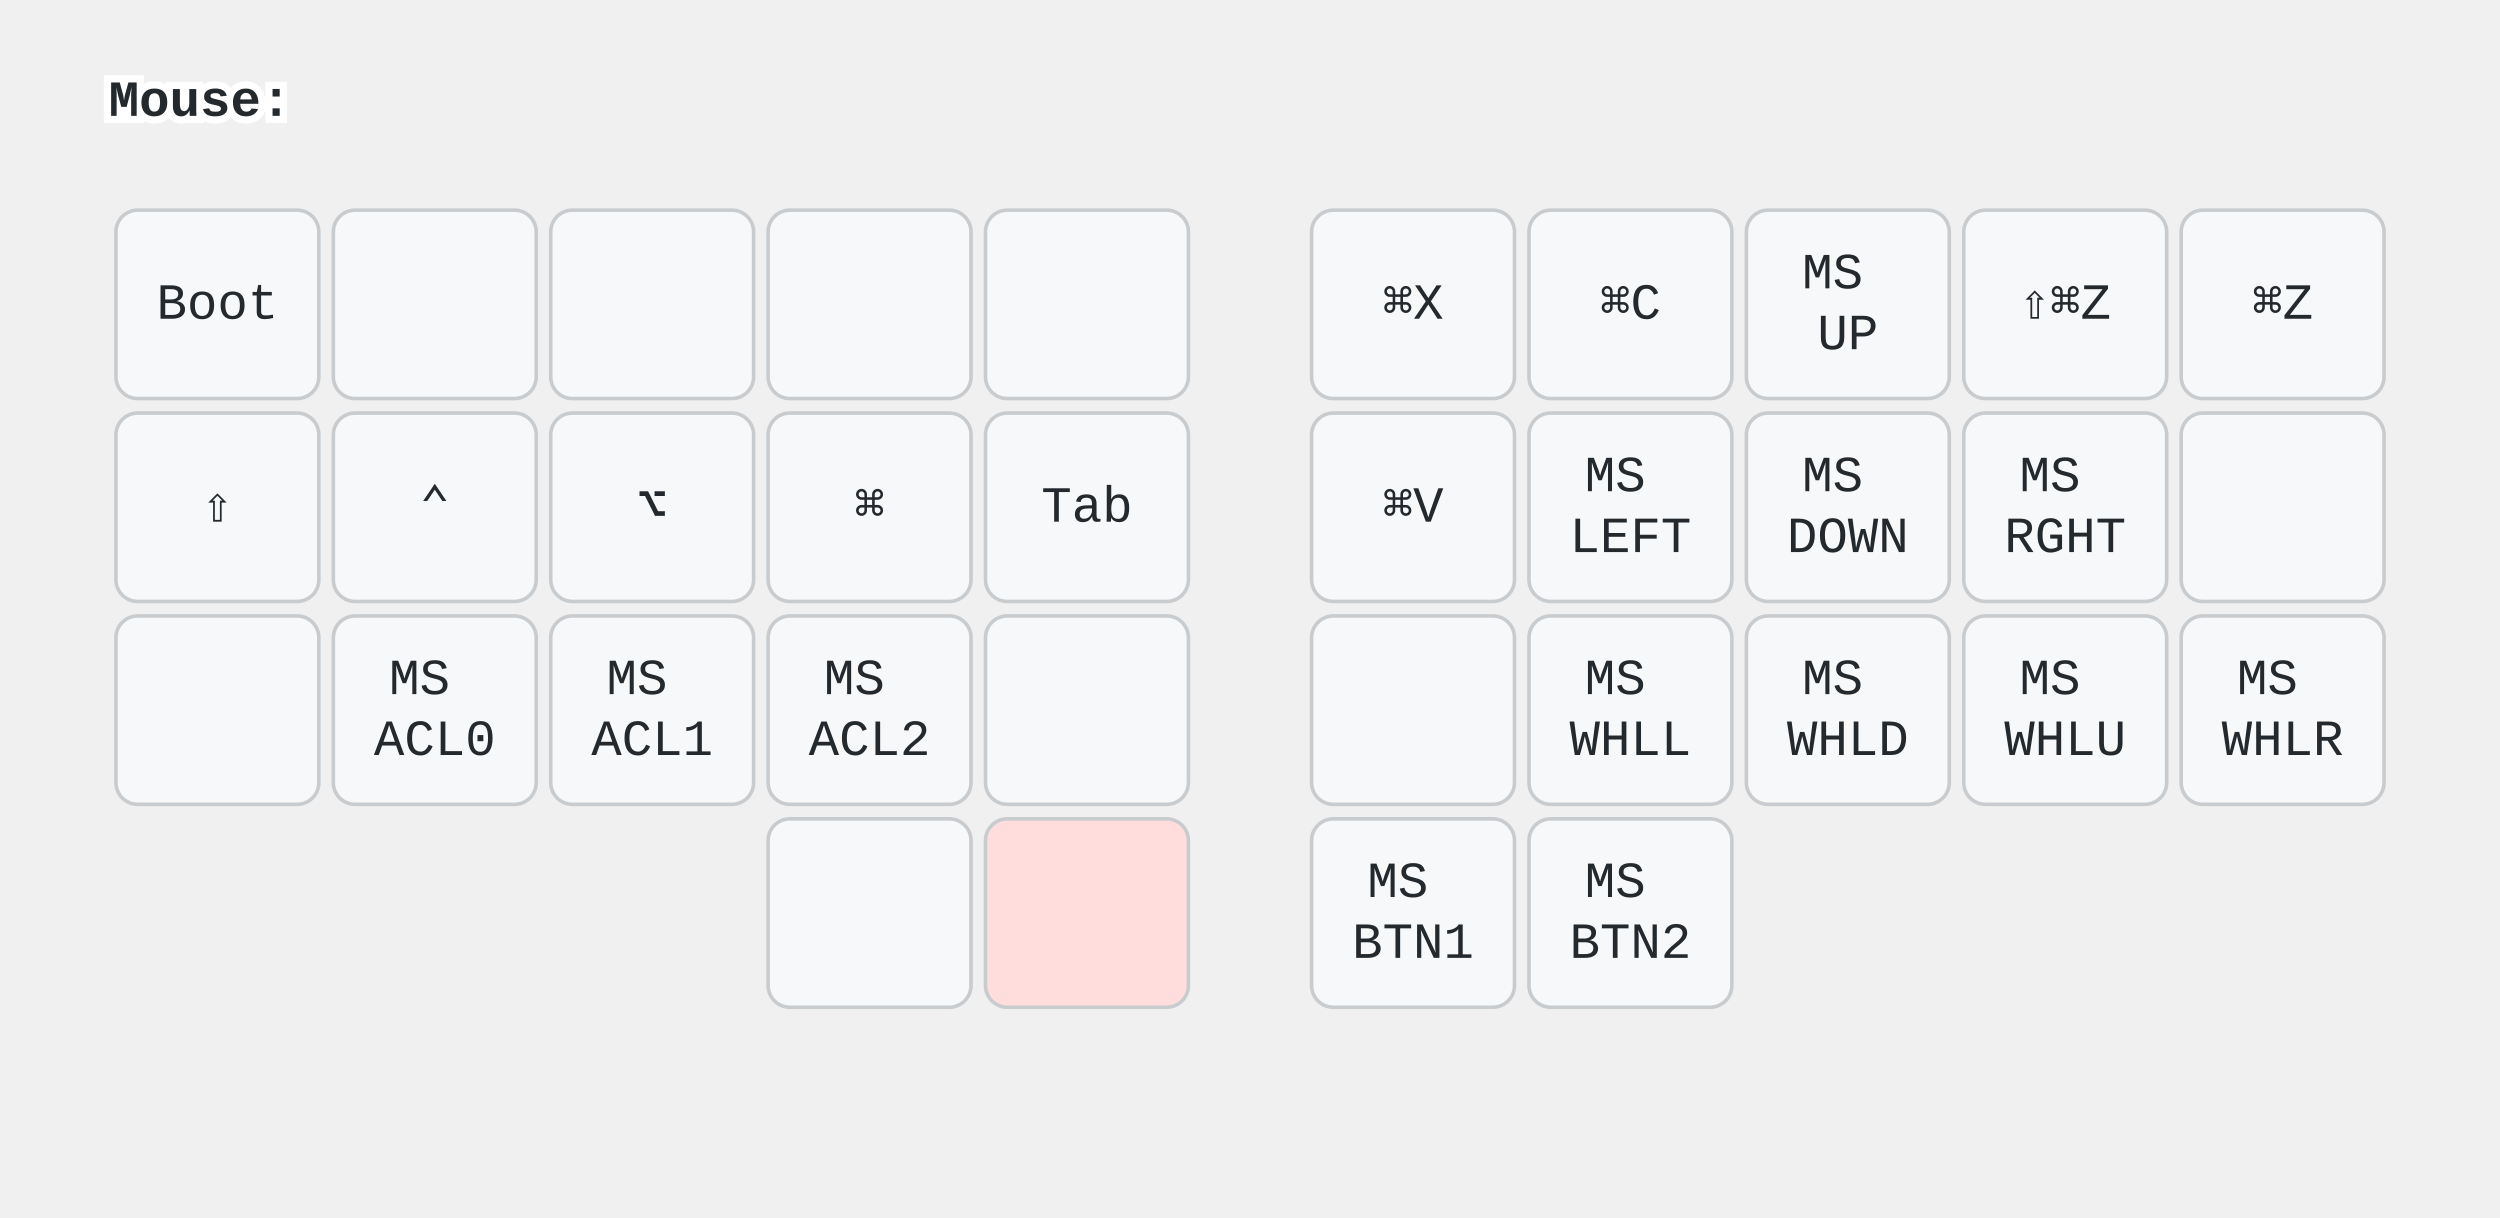
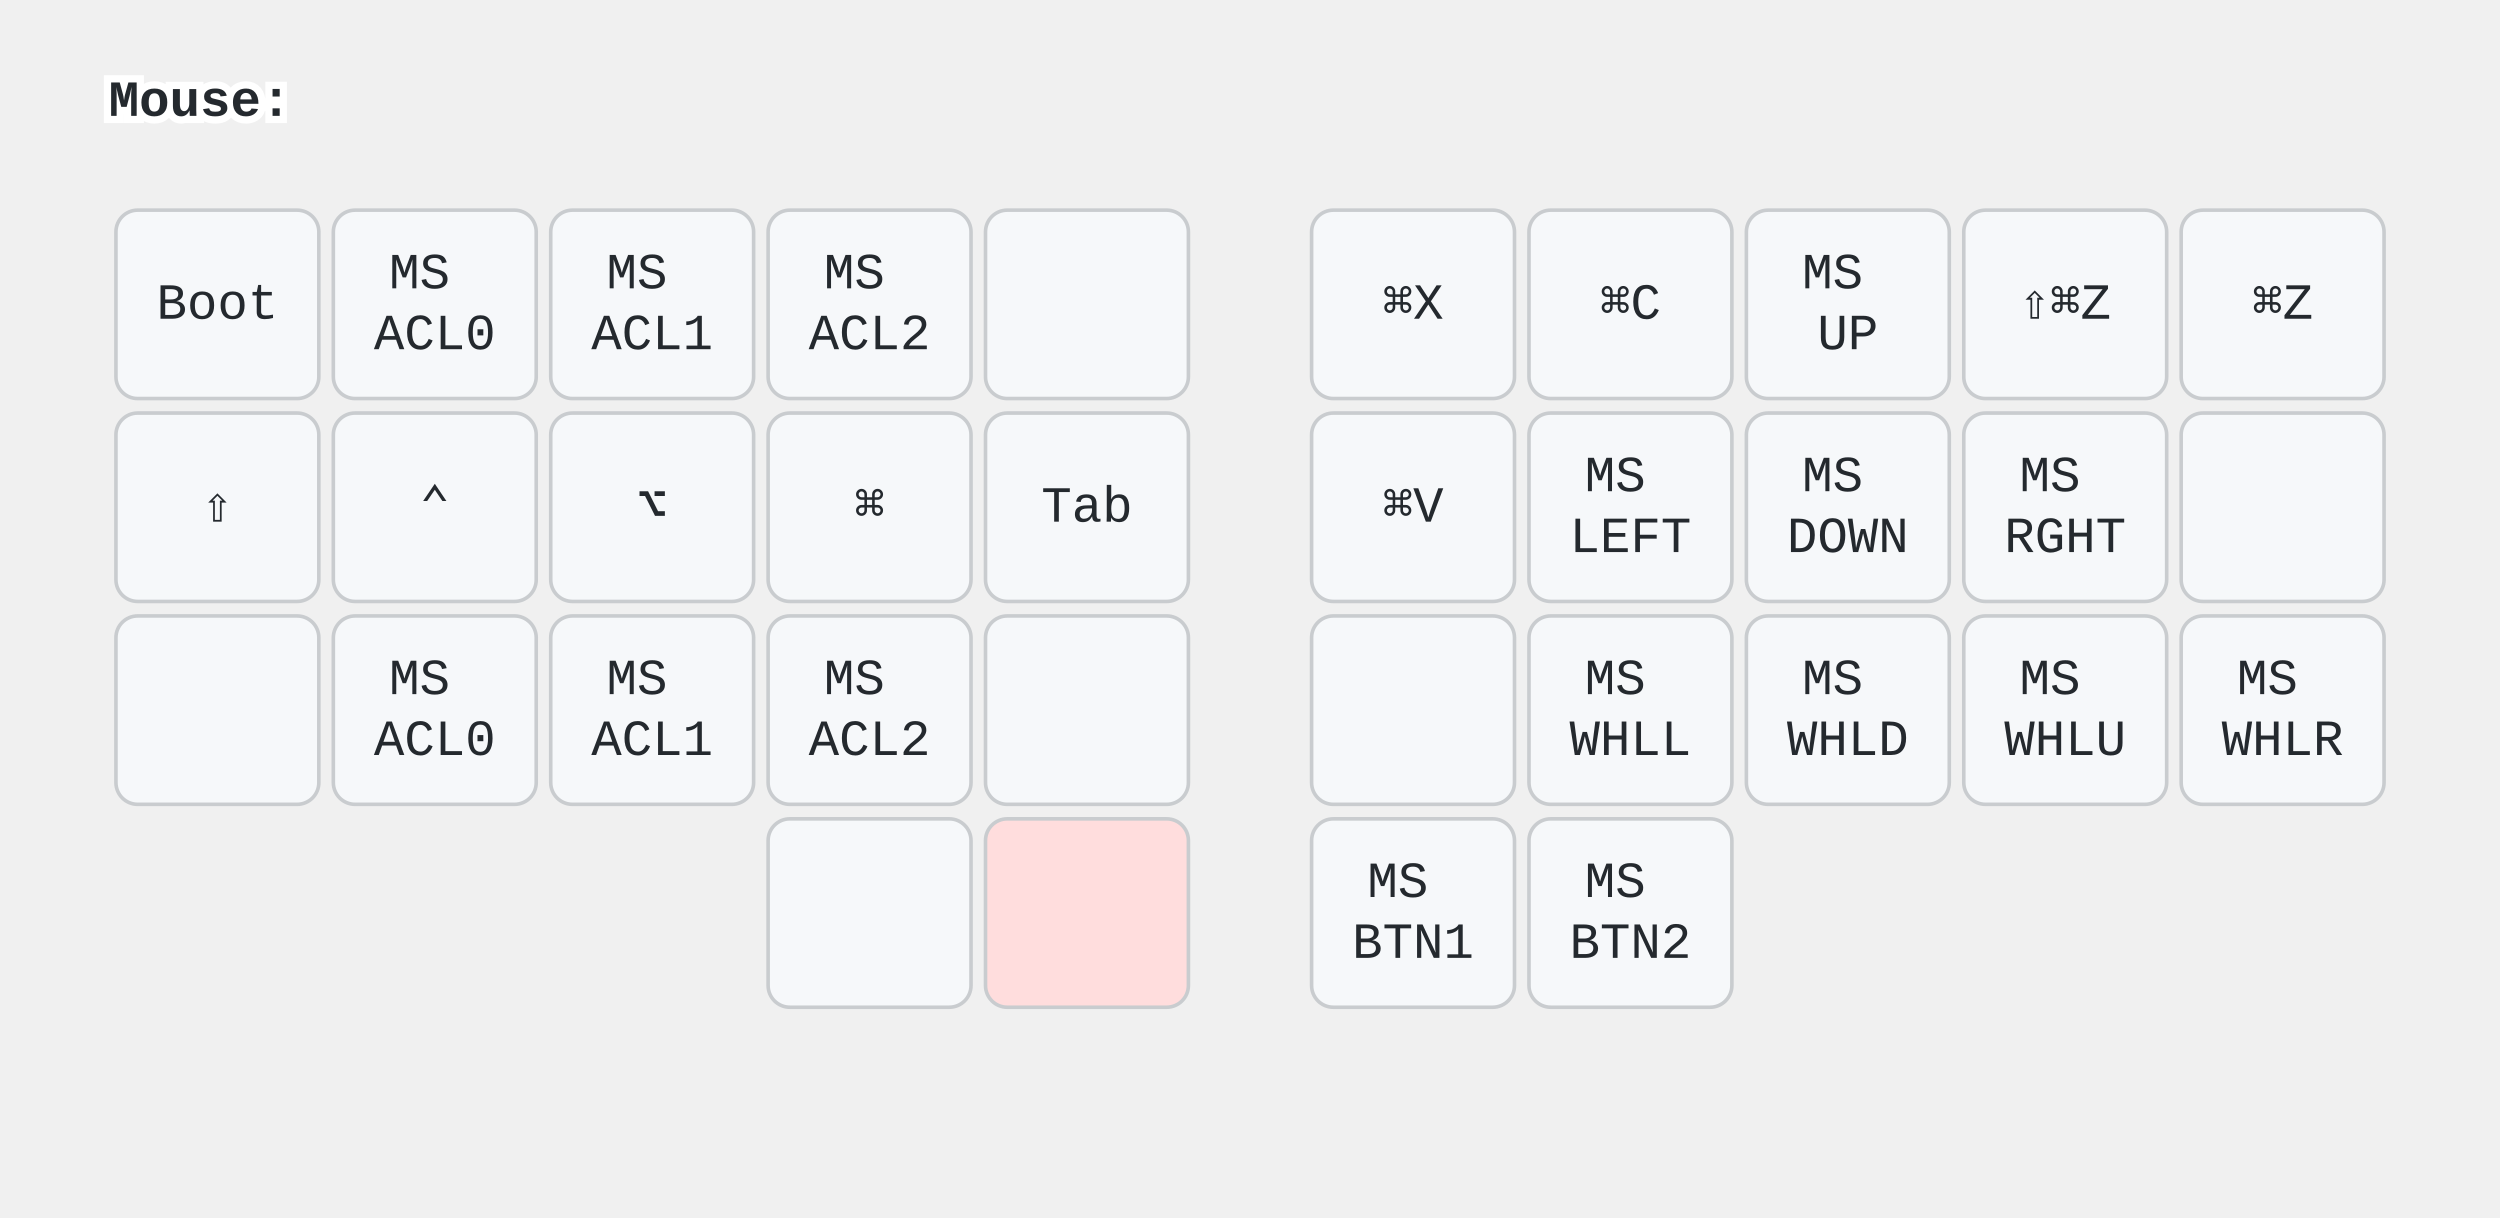
<svg xmlns="http://www.w3.org/2000/svg" width="690" height="336" viewBox="0 0 690 336" class="keymap">
  <style>/* inherit to force styles through use tags */
svg path {
    fill: inherit;
}

/* font and background color specifications */
svg.keymap {
    font-family: SFMono-Regular,Consolas,Liberation Mono,Menlo,monospace;
    font-size: 14px;
    font-kerning: normal;
    text-rendering: optimizeLegibility;
    fill: #24292e;
}

/* default key styling */
rect.key {
    fill: #f6f8fa;
}

rect.key, rect.combo {
    stroke: #c9cccf;
    stroke-width: 1;
}

/* default key side styling, only used is draw_key_sides is set */
rect.side {
    filter: brightness(90%);
}

/* color accent for combo boxes */
rect.combo, rect.combo-separate {
    fill: #cdf;
}

/* color accent for held keys */
rect.held, rect.combo.held {
    fill: #fdd;
}

/* color accent for ghost (optional) keys */
rect.ghost, rect.combo.ghost {
    stroke-dasharray: 4, 4;
    stroke-width: 2;
}

text {
    text-anchor: middle;
    dominant-baseline: middle;
}

/* styling for layer labels */
text.label {
    font-weight: bold;
    text-anchor: start;
    stroke: white;
    stroke-width: 4;
    paint-order: stroke;
}

/* styling for optional footer */
text.footer {
    text-anchor: end;
    dominant-baseline: auto;
    stroke: white;
    stroke-width: 4;
    paint-order: stroke;
}

/* styling for combo tap, and key non-tap label text */
text.combo, text.hold, text.shifted, text.left, text.right, text.tl, text.tr, text.bl, text.br {
    font-size: 11px;
}

text.hold, text.bl, text.br {
    text-anchor: middle;
    dominant-baseline: auto;
}

text.shifted, text.tl, text.tr {
    text-anchor: middle;
    dominant-baseline: hanging;
}

text.left, text.tl, text.bl {
    text-anchor: start;
}

text.right, text.tr, text.br {
    text-anchor: end;
}

text.layer-activator {
    text-decoration: underline;
}

/* styling for hold/shifted label text in combo box */
text.combo.hold, text.combo.shifted, text.combo.left, text.combo.right {
    font-size: 8px;
}

/* lighter symbol for transparent keys */
text.trans {
    fill: #7b7e81;
}

/* styling for combo dendrons */
path.combo {
    stroke-width: 1;
    stroke: gray;
    fill: none;
}

/* Start Tabler Icons Cleanup */
/* cannot use height/width with glyphs */
.icon-tabler &gt; path {
    fill: inherit;
    stroke: inherit;
    stroke-width: 2;
}
/* hide tabler's default box */
.icon-tabler &gt; path[stroke="none"][fill="none"] {
    visibility: hidden;
}
/* End Tabler Icons Cleanup */
</style>
  <g transform="translate(30, 0)" class="layer-Mouse">
    <text x="0" y="28" class="label" id="Mouse">Mouse:</text>
    <g transform="translate(0, 56)">
      <g transform="translate(30, 28)" class="key keypos-0">
        <rect rx="6" ry="6" x="-28" y="-26" width="56" height="52" class="key" />
        <text x="0" y="0" class="key tap">Boot</text>
      </g>
      <g transform="translate(90, 28)" class="key keypos-1">
        <rect rx="6" ry="6" x="-28" y="-26" width="56" height="52" class="key" />
+         <text x="0" y="0" class="key tap">
+           <tspan x="0" dy="-0.6em">MS</tspan>
+           <tspan x="0" dy="1.2em">ACL0</tspan>
+         </text>
      </g>
      <g transform="translate(150, 28)" class="key keypos-2">
        <rect rx="6" ry="6" x="-28" y="-26" width="56" height="52" class="key" />
+         <text x="0" y="0" class="key tap">
+           <tspan x="0" dy="-0.6em">MS</tspan>
+           <tspan x="0" dy="1.2em">ACL1</tspan>
+         </text>
      </g>
      <g transform="translate(210, 28)" class="key keypos-3">
        <rect rx="6" ry="6" x="-28" y="-26" width="56" height="52" class="key" />
+         <text x="0" y="0" class="key tap">
+           <tspan x="0" dy="-0.6em">MS</tspan>
+           <tspan x="0" dy="1.2em">ACL2</tspan>
+         </text>
      </g>
      <g transform="translate(270, 28)" class="key keypos-4">
        <rect rx="6" ry="6" x="-28" y="-26" width="56" height="52" class="key" />
      </g>
      <g transform="translate(360, 28)" class="key keypos-5">
        <rect rx="6" ry="6" x="-28" y="-26" width="56" height="52" class="key" />
        <text x="0" y="0" class="key tap">⌘X</text>
      </g>
      <g transform="translate(420, 28)" class="key keypos-6">
        <rect rx="6" ry="6" x="-28" y="-26" width="56" height="52" class="key" />
        <text x="0" y="0" class="key tap">⌘C</text>
      </g>
      <g transform="translate(480, 28)" class="key keypos-7">
        <rect rx="6" ry="6" x="-28" y="-26" width="56" height="52" class="key" />
        <text x="0" y="0" class="key tap">
          <tspan x="0" dy="-0.6em">MS</tspan>
          <tspan x="0" dy="1.2em">UP</tspan>
        </text>
      </g>
      <g transform="translate(540, 28)" class="key keypos-8">
        <rect rx="6" ry="6" x="-28" y="-26" width="56" height="52" class="key" />
        <text x="0" y="0" class="key tap">⇧⌘Z</text>
      </g>
      <g transform="translate(600, 28)" class="key keypos-9">
        <rect rx="6" ry="6" x="-28" y="-26" width="56" height="52" class="key" />
        <text x="0" y="0" class="key tap">⌘Z</text>
      </g>
      <g transform="translate(30, 84)" class="key keypos-10">
        <rect rx="6" ry="6" x="-28" y="-26" width="56" height="52" class="key" />
        <text x="0" y="0" class="key tap">⇧</text>
      </g>
      <g transform="translate(90, 84)" class="key keypos-11">
        <rect rx="6" ry="6" x="-28" y="-26" width="56" height="52" class="key" />
        <text x="0" y="0" class="key tap">⌃</text>
      </g>
      <g transform="translate(150, 84)" class="key keypos-12">
        <rect rx="6" ry="6" x="-28" y="-26" width="56" height="52" class="key" />
        <text x="0" y="0" class="key tap">⌥</text>
      </g>
      <g transform="translate(210, 84)" class="key keypos-13">
        <rect rx="6" ry="6" x="-28" y="-26" width="56" height="52" class="key" />
        <text x="0" y="0" class="key tap">⌘</text>
      </g>
      <g transform="translate(270, 84)" class="key keypos-14">
        <rect rx="6" ry="6" x="-28" y="-26" width="56" height="52" class="key" />
        <text x="0" y="0" class="key tap">Tab</text>
      </g>
      <g transform="translate(360, 84)" class="key keypos-15">
        <rect rx="6" ry="6" x="-28" y="-26" width="56" height="52" class="key" />
        <text x="0" y="0" class="key tap">⌘V</text>
      </g>
      <g transform="translate(420, 84)" class="key keypos-16">
        <rect rx="6" ry="6" x="-28" y="-26" width="56" height="52" class="key" />
        <text x="0" y="0" class="key tap">
          <tspan x="0" dy="-0.6em">MS</tspan>
          <tspan x="0" dy="1.2em">LEFT</tspan>
        </text>
      </g>
      <g transform="translate(480, 84)" class="key keypos-17">
        <rect rx="6" ry="6" x="-28" y="-26" width="56" height="52" class="key" />
        <text x="0" y="0" class="key tap">
          <tspan x="0" dy="-0.6em">MS</tspan>
          <tspan x="0" dy="1.2em">DOWN</tspan>
        </text>
      </g>
      <g transform="translate(540, 84)" class="key keypos-18">
        <rect rx="6" ry="6" x="-28" y="-26" width="56" height="52" class="key" />
        <text x="0" y="0" class="key tap">
          <tspan x="0" dy="-0.6em">MS</tspan>
          <tspan x="0" dy="1.2em">RGHT</tspan>
        </text>
      </g>
      <g transform="translate(600, 84)" class="key keypos-19">
        <rect rx="6" ry="6" x="-28" y="-26" width="56" height="52" class="key" />
      </g>
      <g transform="translate(30, 140)" class="key keypos-20">
        <rect rx="6" ry="6" x="-28" y="-26" width="56" height="52" class="key" />
      </g>
      <g transform="translate(90, 140)" class="key keypos-21">
        <rect rx="6" ry="6" x="-28" y="-26" width="56" height="52" class="key" />
        <text x="0" y="0" class="key tap">
          <tspan x="0" dy="-0.6em">MS</tspan>
          <tspan x="0" dy="1.2em">ACL0</tspan>
        </text>
      </g>
      <g transform="translate(150, 140)" class="key keypos-22">
        <rect rx="6" ry="6" x="-28" y="-26" width="56" height="52" class="key" />
        <text x="0" y="0" class="key tap">
          <tspan x="0" dy="-0.6em">MS</tspan>
          <tspan x="0" dy="1.2em">ACL1</tspan>
        </text>
      </g>
      <g transform="translate(210, 140)" class="key keypos-23">
        <rect rx="6" ry="6" x="-28" y="-26" width="56" height="52" class="key" />
        <text x="0" y="0" class="key tap">
          <tspan x="0" dy="-0.6em">MS</tspan>
          <tspan x="0" dy="1.2em">ACL2</tspan>
        </text>
      </g>
      <g transform="translate(270, 140)" class="key keypos-24">
        <rect rx="6" ry="6" x="-28" y="-26" width="56" height="52" class="key" />
      </g>
      <g transform="translate(360, 140)" class="key keypos-25">
        <rect rx="6" ry="6" x="-28" y="-26" width="56" height="52" class="key" />
      </g>
      <g transform="translate(420, 140)" class="key keypos-26">
        <rect rx="6" ry="6" x="-28" y="-26" width="56" height="52" class="key" />
        <text x="0" y="0" class="key tap">
          <tspan x="0" dy="-0.6em">MS</tspan>
          <tspan x="0" dy="1.2em">WHLL</tspan>
        </text>
      </g>
      <g transform="translate(480, 140)" class="key keypos-27">
        <rect rx="6" ry="6" x="-28" y="-26" width="56" height="52" class="key" />
        <text x="0" y="0" class="key tap">
          <tspan x="0" dy="-0.6em">MS</tspan>
          <tspan x="0" dy="1.2em">WHLD</tspan>
        </text>
      </g>
      <g transform="translate(540, 140)" class="key keypos-28">
        <rect rx="6" ry="6" x="-28" y="-26" width="56" height="52" class="key" />
        <text x="0" y="0" class="key tap">
          <tspan x="0" dy="-0.6em">MS</tspan>
          <tspan x="0" dy="1.2em">WHLU</tspan>
        </text>
      </g>
      <g transform="translate(600, 140)" class="key keypos-29">
        <rect rx="6" ry="6" x="-28" y="-26" width="56" height="52" class="key" />
        <text x="0" y="0" class="key tap">
          <tspan x="0" dy="-0.6em">MS</tspan>
          <tspan x="0" dy="1.2em">WHLR</tspan>
        </text>
      </g>
      <g transform="translate(210, 196)" class="key keypos-30">
        <rect rx="6" ry="6" x="-28" y="-26" width="56" height="52" class="key" />
      </g>
      <g transform="translate(270, 196)" class="key held keypos-31">
        <rect rx="6" ry="6" x="-28" y="-26" width="56" height="52" class="key held" />
      </g>
      <g transform="translate(360, 196)" class="key keypos-32">
        <rect rx="6" ry="6" x="-28" y="-26" width="56" height="52" class="key" />
        <text x="0" y="0" class="key tap">
          <tspan x="0" dy="-0.6em">MS</tspan>
          <tspan x="0" dy="1.2em">BTN1</tspan>
        </text>
      </g>
      <g transform="translate(420, 196)" class="key keypos-33">
        <rect rx="6" ry="6" x="-28" y="-26" width="56" height="52" class="key" />
        <text x="0" y="0" class="key tap">
          <tspan x="0" dy="-0.6em">MS</tspan>
          <tspan x="0" dy="1.2em">BTN2</tspan>
        </text>
      </g>
    </g>
  </g>
</svg>
